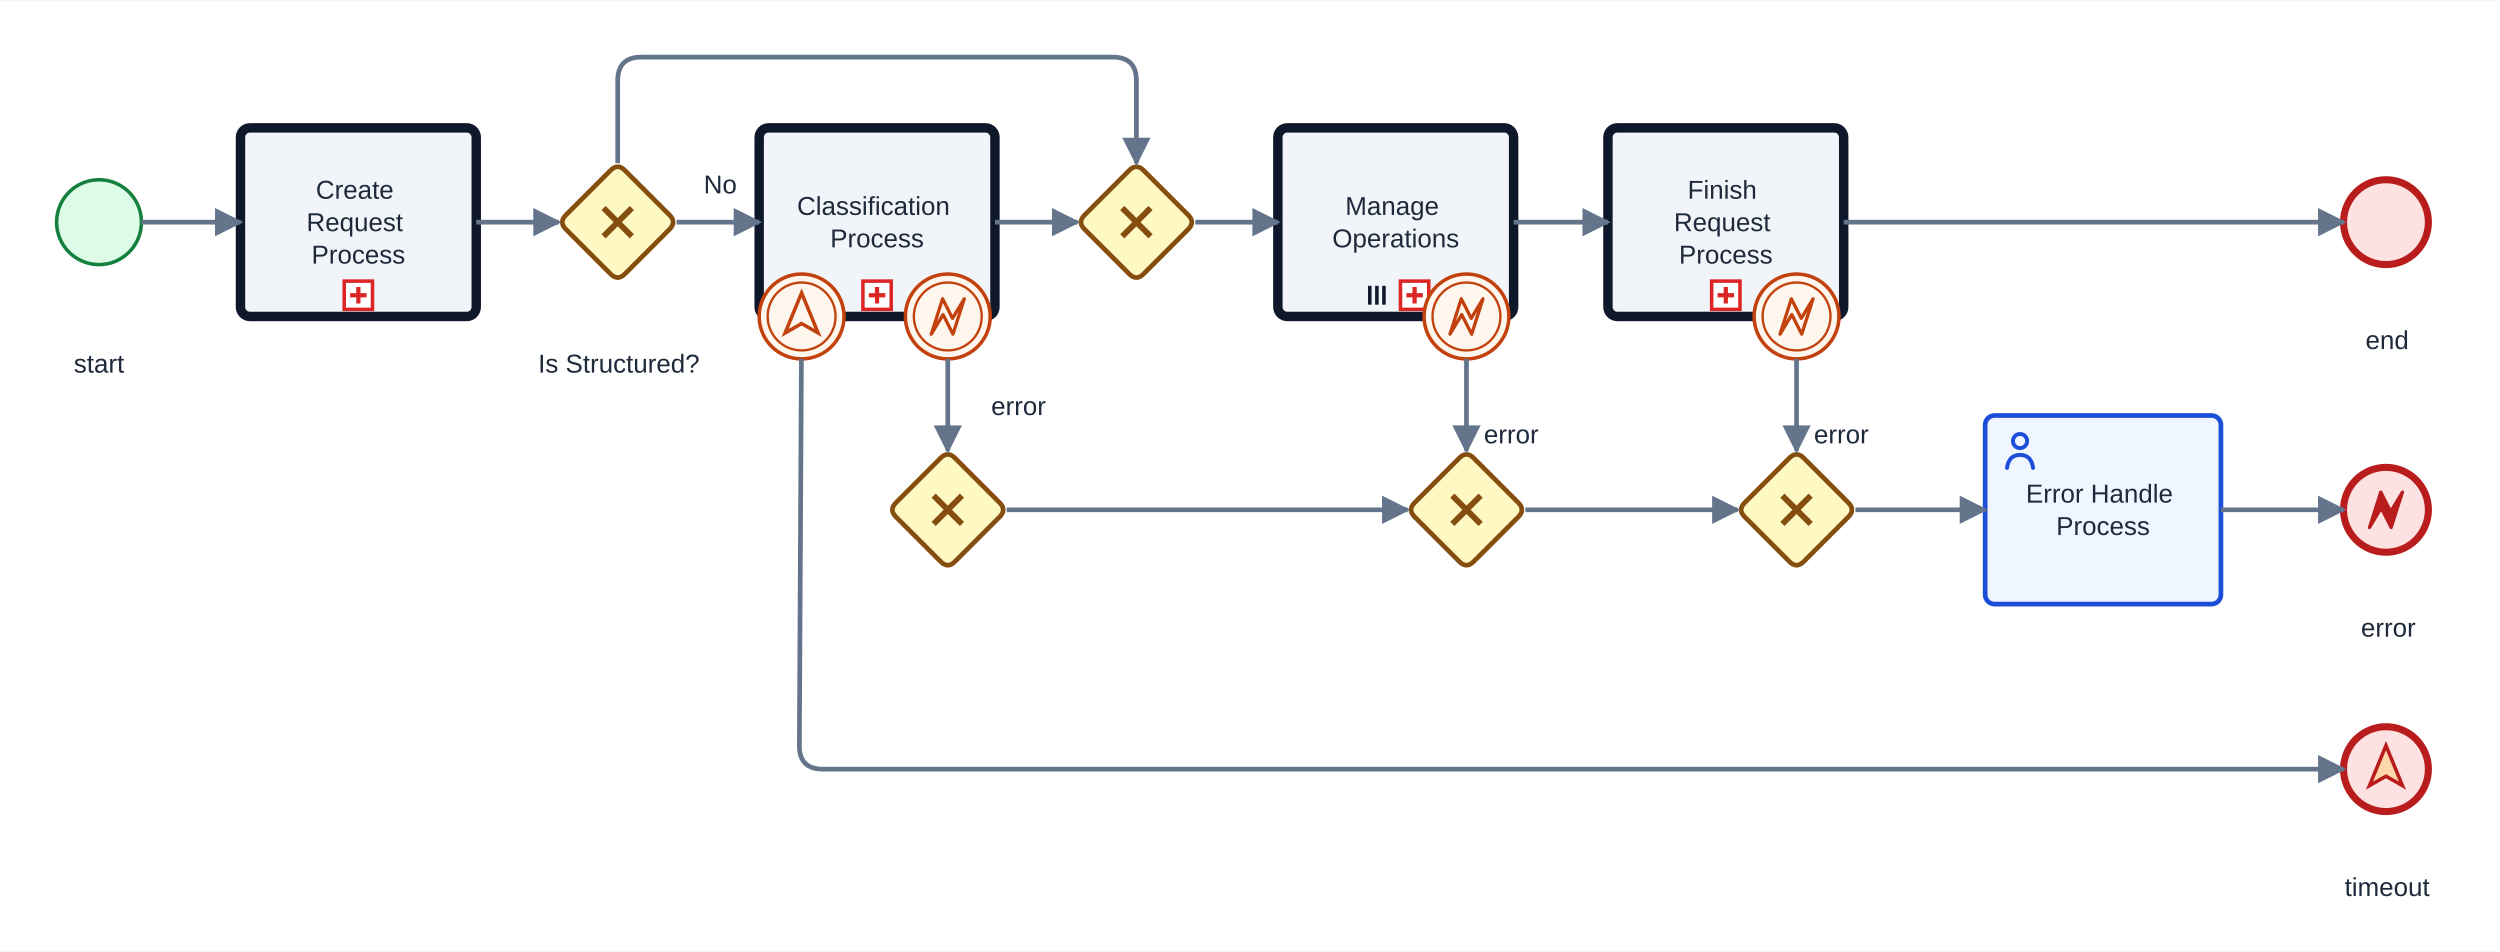
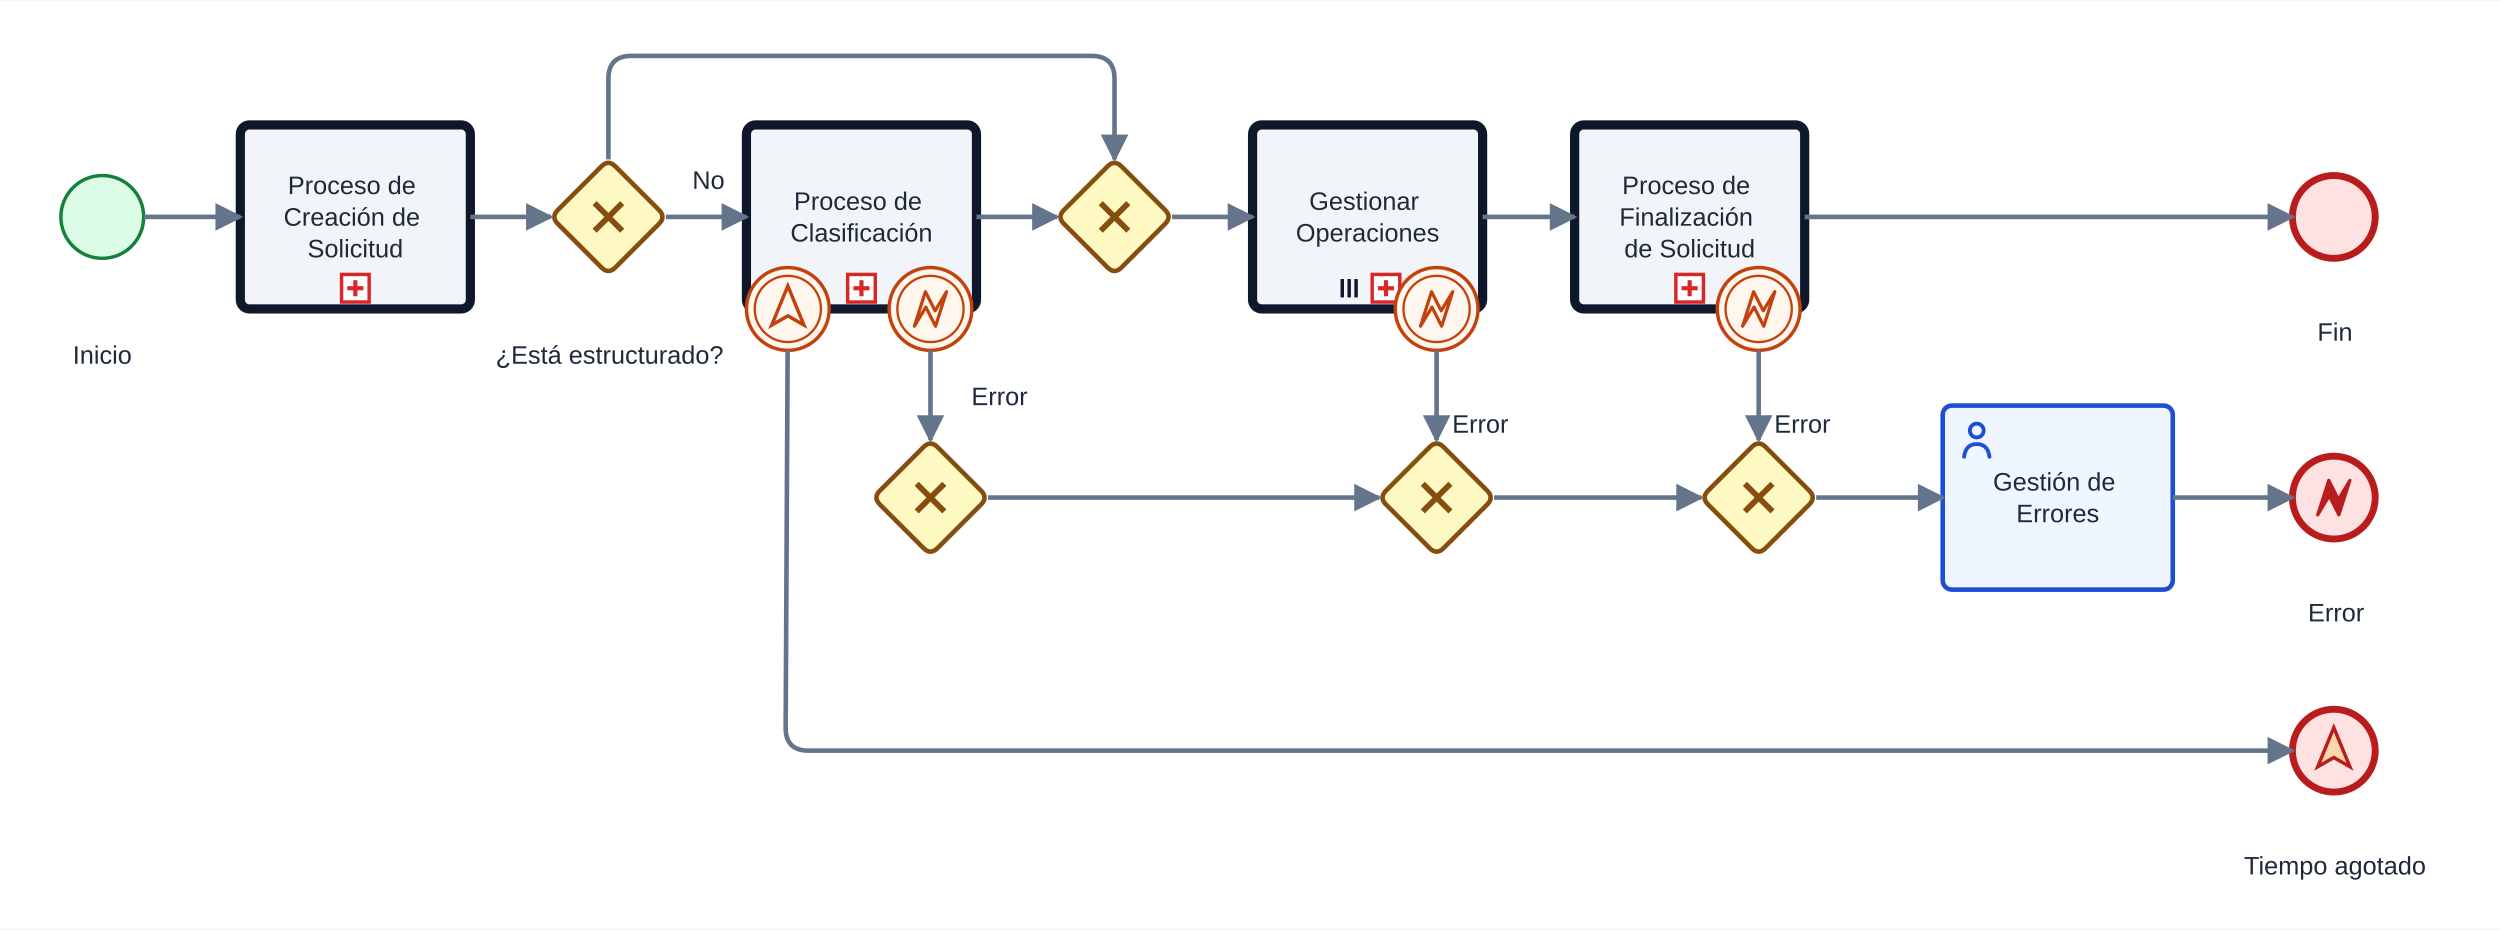
- <svg xmlns="http://www.w3.org/2000/svg" width="1061" height="404" viewBox="168 56 1060.37 403.3">
-   <rect id="bpmn-export-bg" x="168" y="56" width="1060.37" height="403.3" fill="#ffffff" />
+ <svg xmlns="http://www.w3.org/2000/svg" width="1087" height="404" viewBox="165.54 56 1086.7 403.3">
+   <rect id="bpmn-export-bg" x="165.54" y="56" width="1086.7" height="403.3" fill="#ffffff" />
  <style>text{font-family:'Segoe UI', 'Helvetica Neue', Arial, sans-serif;}</style>
  <defs>
    <marker id="arrowhead" viewBox="0 0 10 10" markerWidth="12" markerHeight="12" refX="9" refY="5" orient="auto" markerUnits="userSpaceOnUse">
      <path d="M 0 0 L 10 5 L 0 10 z" fill="var(--bpmn-flow-stroke, #64748b)" />
    </marker>
    <marker id="arrowhead-selected" viewBox="0 0 10 10" markerWidth="12" markerHeight="12" refX="9" refY="5" orient="auto" markerUnits="userSpaceOnUse">
      <path d="M 0 0 L 10 5 L 0 10 z" fill="var(--bpmn-selected-stroke, #4f46e5)" />
    </marker>
    <marker id="open-arrowhead" viewBox="0 0 10 10" markerWidth="12" markerHeight="12" refX="9" refY="5" orient="auto" markerUnits="userSpaceOnUse">
      <path d="M 2 2 L 8 5 L 2 8" fill="none" stroke="var(--bpmn-flow-stroke, #64748b)" stroke-width="2" stroke-linecap="round" stroke-linejoin="round" />
    </marker>
    <marker id="open-arrowhead-selected" viewBox="0 0 10 10" markerWidth="12" markerHeight="12" refX="9" refY="5" orient="auto" markerUnits="userSpaceOnUse">
      <path d="M 2 2 L 8 5 L 2 8" fill="none" stroke="var(--bpmn-selected-stroke, #4f46e5)" stroke-width="2" stroke-linecap="round" stroke-linejoin="round" />
    </marker>
    <marker id="default-flow-slash" viewBox="0 0 12 12" markerWidth="12" markerHeight="12" refX="0" refY="6" orient="auto" markerUnits="userSpaceOnUse">
      <path d="M 5 2 L 9 10" fill="none" stroke="var(--bpmn-flow-stroke, #64748b)" stroke-width="1.75" stroke-linecap="round" />
    </marker>
    <marker id="default-flow-slash-selected" viewBox="0 0 12 12" markerWidth="12" markerHeight="12" refX="0" refY="6" orient="auto" markerUnits="userSpaceOnUse">
      <path d="M 5 2 L 9 10" fill="none" stroke="var(--bpmn-selected-stroke, #4f46e5)" stroke-width="2" stroke-linecap="round" />
    </marker>
    <filter id="selected-element-glow" x="-30%" y="-30%" width="160%" height="160%">
      <feDropShadow dx="0" dy="0" stdDeviation="4.5" flood-color="var(--bpmn-selected-stroke, #4f46e5)" flood-opacity="1" />
    </filter>
  </defs>
  <g transform="translate(192, 132)" class="cursor-move">
    <g class="transition-transform duration-150 ease-out hover:scale-105 " style="transform-box:fill-box;transform-origin:center;transform:scale(1);transition:transform 150ms ease-out">
      <g>
        <circle cx="18" cy="18" r="18" fill="var(--bpmn-start-fill, #dcfce7)" stroke="var(--bpmn-start-stroke, #15803d)" stroke-width="1.5" stroke-dasharray="none" />
      </g>
    </g>
    <text text-anchor="middle" dominant-baseline="central" font-size="11" fill="#1e293b" font-family="'Segoe UI', 'Helvetica Neue', Arial, sans-serif" pointer-events="none">
-       <tspan x="18" y="78">start</tspan>
+       <tspan x="18" y="78">Inicio</tspan>
    </text>
  </g>
  <g transform="translate(1162, 132)" class="cursor-move">
    <g class="transition-transform duration-150 ease-out hover:scale-105 " style="transform-box:fill-box;transform-origin:center;transform:scale(1);transition:transform 150ms ease-out">
      <g>
        <circle cx="18" cy="18" r="18" fill="var(--bpmn-end-fill, #fee2e2)" stroke="var(--bpmn-end-stroke, #b91c1c)" stroke-width="3" />
      </g>
    </g>
    <text text-anchor="middle" dominant-baseline="central" font-size="11" fill="#1e293b" font-family="'Segoe UI', 'Helvetica Neue', Arial, sans-serif" pointer-events="none">
-       <tspan x="18.5" y="68">end</tspan>
+       <tspan x="18.5" y="68">Fin</tspan>
    </text>
  </g>
  <g transform="translate(1162, 254)" class="cursor-move">
    <g class="transition-transform duration-150 ease-out hover:scale-105 " style="transform-box:fill-box;transform-origin:center;transform:scale(1);transition:transform 150ms ease-out">
      <g>
        <circle cx="18" cy="18" r="18" fill="var(--bpmn-end-fill, #fee2e2)" stroke="var(--bpmn-end-stroke, #b91c1c)" stroke-width="3" />
        <path d="M11 25.5L15.8 10.5L20 18.8L25 10.5L20.2 25.5L16 17.2Z" fill="var(--bpmn-end-stroke, #b91c1c)" stroke="var(--bpmn-end-stroke, #b91c1c)" stroke-width="1.4" stroke-linejoin="round" />
      </g>
    </g>
    <text text-anchor="middle" dominant-baseline="central" font-size="11" fill="#1e293b" font-family="'Segoe UI', 'Helvetica Neue', Arial, sans-serif" pointer-events="none">
-       <tspan x="19" y="68">error</tspan>
+       <tspan x="19" y="68">Error</tspan>
    </text>
  </g>
  <g transform="translate(1162, 364)" class="cursor-move">
    <g class="transition-transform duration-150 ease-out hover:scale-105 " style="transform-box:fill-box;transform-origin:center;transform:scale(1);transition:transform 150ms ease-out">
      <g>
        <circle cx="18" cy="18" r="18" fill="var(--bpmn-end-fill, #fee2e2)" stroke="var(--bpmn-end-stroke, #b91c1c)" stroke-width="3" />
        <path d="M18 8L25 25L18 21L11 25Z" fill="var(--bpmn-intermediate-throw-fill, #fed7aa)" stroke="var(--bpmn-end-stroke, #b91c1c)" stroke-width="1.5" />
      </g>
    </g>
    <text text-anchor="middle" dominant-baseline="central" font-size="11" fill="#1e293b" font-family="'Segoe UI', 'Helvetica Neue', Arial, sans-serif" pointer-events="none">
-       <tspan x="18.5" y="68">timeout</tspan>
+       <tspan x="18.5" y="68">Tiempo agotado</tspan>
    </text>
  </g>
  <g transform="translate(625, 125)" class="cursor-move">
    <g class="transition-transform duration-150 ease-out hover:scale-105 " style="transform-box:fill-box;transform-origin:center;transform:scale(1);transition:transform 150ms ease-out">
      <g>
        <path d="       M 28 3       L 47 22       Q 50 25 47 28       L 28 47       Q 25 50 22 47       L 3 28       Q 0 25 3 22       L 22 3       Q 25 0 28 3       Z     " fill="var(--bpmn-gateway-fill, #fef9c3)" stroke="var(--bpmn-gateway-stroke, #854d0e)" stroke-width="2" />
        <g transform="translate(25, 25)">
          <path d="M-6 -6 6 6M6 -6l-12 12" stroke="var(--bpmn-gateway-stroke, #854d0e)" stroke-width="2.5" />
        </g>
      </g>
    </g>
  </g>
  <g transform="translate(405, 125)" class="cursor-move">
    <g class="transition-transform duration-150 ease-out hover:scale-105 " style="transform-box:fill-box;transform-origin:center;transform:scale(1);transition:transform 150ms ease-out">
      <g>
        <path d="       M 28 3       L 47 22       Q 50 25 47 28       L 28 47       Q 25 50 22 47       L 3 28       Q 0 25 3 22       L 22 3       Q 25 0 28 3       Z     " fill="var(--bpmn-gateway-fill, #fef9c3)" stroke="var(--bpmn-gateway-stroke, #854d0e)" stroke-width="2" />
        <g transform="translate(25, 25)">
          <path d="M-6 -6 6 6M6 -6l-12 12" stroke="var(--bpmn-gateway-stroke, #854d0e)" stroke-width="2.5" />
        </g>
      </g>
    </g>
    <text text-anchor="middle" dominant-baseline="central" font-size="11" fill="#1e293b" font-family="'Segoe UI', 'Helvetica Neue', Arial, sans-serif" pointer-events="none">
-       <tspan x="25.5" y="85">Is Structured?</tspan>
+       <tspan x="25.5" y="85">¿Está estructurado?</tspan>
    </text>
  </g>
  <g transform="translate(545, 247)" class="cursor-move">
    <g class="transition-transform duration-150 ease-out hover:scale-105 " style="transform-box:fill-box;transform-origin:center;transform:scale(1);transition:transform 150ms ease-out">
      <g>
        <path d="       M 28 3       L 47 22       Q 50 25 47 28       L 28 47       Q 25 50 22 47       L 3 28       Q 0 25 3 22       L 22 3       Q 25 0 28 3       Z     " fill="var(--bpmn-gateway-fill, #fef9c3)" stroke="var(--bpmn-gateway-stroke, #854d0e)" stroke-width="2" />
        <g transform="translate(25, 25)">
          <path d="M-6 -6 6 6M6 -6l-12 12" stroke="var(--bpmn-gateway-stroke, #854d0e)" stroke-width="2.5" />
        </g>
      </g>
    </g>
  </g>
  <g transform="translate(765, 247)" class="cursor-move">
    <g class="transition-transform duration-150 ease-out hover:scale-105 " style="transform-box:fill-box;transform-origin:center;transform:scale(1);transition:transform 150ms ease-out">
      <g>
        <path d="       M 28 3       L 47 22       Q 50 25 47 28       L 28 47       Q 25 50 22 47       L 3 28       Q 0 25 3 22       L 22 3       Q 25 0 28 3       Z     " fill="var(--bpmn-gateway-fill, #fef9c3)" stroke="var(--bpmn-gateway-stroke, #854d0e)" stroke-width="2" />
        <g transform="translate(25, 25)">
          <path d="M-6 -6 6 6M6 -6l-12 12" stroke="var(--bpmn-gateway-stroke, #854d0e)" stroke-width="2.5" />
        </g>
      </g>
    </g>
  </g>
  <g transform="translate(905, 247)" class="cursor-move">
    <g class="transition-transform duration-150 ease-out hover:scale-105 " style="transform-box:fill-box;transform-origin:center;transform:scale(1);transition:transform 150ms ease-out">
      <g>
        <path d="       M 28 3       L 47 22       Q 50 25 47 28       L 28 47       Q 25 50 22 47       L 3 28       Q 0 25 3 22       L 22 3       Q 25 0 28 3       Z     " fill="var(--bpmn-gateway-fill, #fef9c3)" stroke="var(--bpmn-gateway-stroke, #854d0e)" stroke-width="2" />
        <g transform="translate(25, 25)">
          <path d="M-6 -6 6 6M6 -6l-12 12" stroke="var(--bpmn-gateway-stroke, #854d0e)" stroke-width="2.5" />
        </g>
      </g>
    </g>
  </g>
  <g transform="translate(1010, 232)" class="cursor-move">
    <g class="transition-transform duration-150 ease-out hover:scale-105 " style="transform-box:fill-box;transform-origin:center;transform:scale(1);transition:transform 150ms ease-out">
      <g>
        <rect x="0" y="0" width="100" height="80" rx="4" fill="var(--bpmn-user-fill, #eff6ff)" stroke="var(--bpmn-user-stroke, #1d4ed8)" stroke-width="2" />
        <g transform="translate(4, 4)" class="pointer-events-none">
          <g transform="scale(1.2) translate(1, 1)">
            <circle cx="8" cy="4.7" r="2.5" fill="none" stroke="#1d4ed8" stroke-width="1.4" />
            <path d="M3.4 14.2c.4-3 1.9-4.6 4.6-4.6s4.2 1.6 4.6 4.6" fill="none" stroke="#1d4ed8" stroke-width="1.4" stroke-linecap="round" />
          </g>
        </g>
        <text text-anchor="middle" dominant-baseline="central" font-size="11" fill="#1e293b" font-family="'Segoe UI', 'Helvetica Neue', Arial, sans-serif" pointer-events="none">
-           <tspan x="50" y="33.125">Error Handle</tspan>
-           <tspan x="50" y="46.875">Process</tspan>
+           <tspan x="50" y="33.125">Gestión de</tspan>
+           <tspan x="50" y="46.875">Errores</tspan>
        </text>
      </g>
    </g>
  </g>
  <g transform="translate(490, 110)" class="cursor-move">
    <g class="transition-transform duration-150 ease-out hover:scale-105 " style="transform-box:fill-box;transform-origin:center;transform:scale(1);transition:transform 150ms ease-out">
      <g>
        <rect x="0" y="0" width="100" height="80" rx="4" fill="var(--bpmn-call-fill, #f1f5f9)" stroke="var(--bpmn-call-stroke, #0f172a)" stroke-width="4" />
        <g transform="translate(44, 65)" class="pointer-events-none">
          <rect x="-4" y="-4" width="20" height="20" fill="transparent" />
          <rect width="12" height="12" stroke="var(--bpmn-expand-unavailable, #dc2626)" stroke-width="1.5" fill="var(--bpmn-marker-bg, #ffffff)" />
          <path d="M6 2.5 V9.5 M2.5 6 H9.5" stroke="var(--bpmn-expand-unavailable, #dc2626)" stroke-width="1.8" />
        </g>
        <g transform="translate(6, 6)" class="pointer-events-none" />
        <text text-anchor="middle" dominant-baseline="central" font-size="11" fill="#1e293b" font-family="'Segoe UI', 'Helvetica Neue', Arial, sans-serif" pointer-events="none">
-           <tspan x="50" y="33.125">Classification</tspan>
-           <tspan x="50" y="46.875">Process</tspan>
+           <tspan x="50" y="33.125">Proceso de</tspan>
+           <tspan x="50" y="46.875">Clasificación</tspan>
        </text>
      </g>
    </g>
  </g>
  <g transform="translate(270, 110)" class="cursor-move">
    <g class="transition-transform duration-150 ease-out hover:scale-105 " style="transform-box:fill-box;transform-origin:center;transform:scale(1);transition:transform 150ms ease-out">
      <g>
        <rect x="0" y="0" width="100" height="80" rx="4" fill="var(--bpmn-call-fill, #f1f5f9)" stroke="var(--bpmn-call-stroke, #0f172a)" stroke-width="4" />
        <g transform="translate(44, 65)" class="pointer-events-none">
          <rect x="-4" y="-4" width="20" height="20" fill="transparent" />
          <rect width="12" height="12" stroke="var(--bpmn-expand-unavailable, #dc2626)" stroke-width="1.5" fill="var(--bpmn-marker-bg, #ffffff)" />
          <path d="M6 2.5 V9.5 M2.5 6 H9.5" stroke="var(--bpmn-expand-unavailable, #dc2626)" stroke-width="1.8" />
        </g>
        <g transform="translate(6, 6)" class="pointer-events-none" />
        <text text-anchor="middle" dominant-baseline="central" font-size="11" fill="#1e293b" font-family="'Segoe UI', 'Helvetica Neue', Arial, sans-serif" pointer-events="none">
-           <tspan x="50" y="26.25">Create</tspan>
-           <tspan x="50" y="40">Request</tspan>
-           <tspan x="50" y="53.75">Process</tspan>
+           <tspan x="50" y="26.25">Proceso de</tspan>
+           <tspan x="50" y="40">Creación de</tspan>
+           <tspan x="50" y="53.75">Solicitud</tspan>
        </text>
      </g>
    </g>
  </g>
  <g transform="translate(850, 110)" class="cursor-move">
    <g class="transition-transform duration-150 ease-out hover:scale-105 " style="transform-box:fill-box;transform-origin:center;transform:scale(1);transition:transform 150ms ease-out">
      <g>
        <rect x="0" y="0" width="100" height="80" rx="4" fill="var(--bpmn-call-fill, #f1f5f9)" stroke="var(--bpmn-call-stroke, #0f172a)" stroke-width="4" />
        <g transform="translate(44, 65)" class="pointer-events-none">
          <rect x="-4" y="-4" width="20" height="20" fill="transparent" />
          <rect width="12" height="12" stroke="var(--bpmn-expand-unavailable, #dc2626)" stroke-width="1.5" fill="var(--bpmn-marker-bg, #ffffff)" />
          <path d="M6 2.5 V9.5 M2.5 6 H9.5" stroke="var(--bpmn-expand-unavailable, #dc2626)" stroke-width="1.8" />
        </g>
        <g transform="translate(6, 6)" class="pointer-events-none" />
        <text text-anchor="middle" dominant-baseline="central" font-size="11" fill="#1e293b" font-family="'Segoe UI', 'Helvetica Neue', Arial, sans-serif" pointer-events="none">
-           <tspan x="50" y="26.25">Finish</tspan>
-           <tspan x="50" y="40">Request</tspan>
-           <tspan x="50" y="53.75">Process</tspan>
+           <tspan x="50" y="26.25">Proceso de</tspan>
+           <tspan x="50" y="40">Finalización</tspan>
+           <tspan x="50" y="53.75">de Solicitud</tspan>
        </text>
      </g>
    </g>
  </g>
  <g transform="translate(710, 110)" class="cursor-move">
    <g class="transition-transform duration-150 ease-out hover:scale-105 " style="transform-box:fill-box;transform-origin:center;transform:scale(1);transition:transform 150ms ease-out">
      <g>
        <rect x="0" y="0" width="100" height="80" rx="4" fill="var(--bpmn-call-fill, #f1f5f9)" stroke="var(--bpmn-call-stroke, #0f172a)" stroke-width="4" />
        <g transform="translate(42, 71)" class="pointer-events-none">
          <path d="M-3 -4v8M0 -4v8M3 -4v8" stroke="var(--bpmn-call-stroke, #0f172a)" stroke-width="1.5" />
        </g>
        <g transform="translate(52, 65)" class="pointer-events-none">
          <rect x="-4" y="-4" width="20" height="20" fill="transparent" />
          <rect width="12" height="12" stroke="var(--bpmn-expand-unavailable, #dc2626)" stroke-width="1.5" fill="var(--bpmn-marker-bg, #ffffff)" />
          <path d="M6 2.5 V9.5 M2.5 6 H9.5" stroke="var(--bpmn-expand-unavailable, #dc2626)" stroke-width="1.8" />
        </g>
        <g transform="translate(6, 6)" class="pointer-events-none" />
        <text text-anchor="middle" dominant-baseline="central" font-size="11" fill="#1e293b" font-family="'Segoe UI', 'Helvetica Neue', Arial, sans-serif" pointer-events="none">
-           <tspan x="50" y="33.125">Manage</tspan>
-           <tspan x="50" y="46.875">Operations</tspan>
+           <tspan x="50" y="33.125">Gestionar</tspan>
+           <tspan x="50" y="46.875">Operaciones</tspan>
        </text>
      </g>
    </g>
  </g>
  <g transform="translate(552, 172)" class="cursor-move">
    <g class="transition-transform duration-150 ease-out hover:scale-105 " style="transform-box:fill-box;transform-origin:center;transform:scale(1);transition:transform 150ms ease-out">
      <g>
        <circle cx="18" cy="18" r="18" fill="var(--bpmn-intermediate-fill, #fff7ed)" stroke="var(--bpmn-intermediate-stroke, #c2410c)" stroke-width="1.5" stroke-dasharray="none" />
        <circle cx="18" cy="18" r="14.4" fill="none" stroke="var(--bpmn-intermediate-stroke, #c2410c)" stroke-width="1" stroke-dasharray="none" />
        <path d="M11 25.5L15.8 10.5L20 18.8L25 10.5L20.2 25.5L16 17.2Z" fill="none" stroke="var(--bpmn-intermediate-stroke, #c2410c)" stroke-width="1.4" stroke-linejoin="round" />
      </g>
    </g>
    <text text-anchor="middle" dominant-baseline="central" font-size="11" fill="#1e293b" font-family="'Segoe UI', 'Helvetica Neue', Arial, sans-serif" pointer-events="none">
-       <tspan x="48" y="56">error</tspan>
+       <tspan x="48" y="56">Error</tspan>
    </text>
  </g>
  <g transform="translate(912, 172)" class="cursor-move">
    <g class="transition-transform duration-150 ease-out hover:scale-105 " style="transform-box:fill-box;transform-origin:center;transform:scale(1);transition:transform 150ms ease-out">
      <g>
        <circle cx="18" cy="18" r="18" fill="var(--bpmn-intermediate-fill, #fff7ed)" stroke="var(--bpmn-intermediate-stroke, #c2410c)" stroke-width="1.5" stroke-dasharray="none" />
        <circle cx="18" cy="18" r="14.4" fill="none" stroke="var(--bpmn-intermediate-stroke, #c2410c)" stroke-width="1" stroke-dasharray="none" />
        <path d="M11 25.5L15.8 10.5L20 18.8L25 10.5L20.2 25.5L16 17.2Z" fill="none" stroke="var(--bpmn-intermediate-stroke, #c2410c)" stroke-width="1.4" stroke-linejoin="round" />
      </g>
    </g>
    <text text-anchor="middle" dominant-baseline="central" font-size="11" fill="#1e293b" font-family="'Segoe UI', 'Helvetica Neue', Arial, sans-serif" pointer-events="none">
-       <tspan x="37" y="68">error</tspan>
+       <tspan x="37" y="68">Error</tspan>
    </text>
  </g>
  <g transform="translate(772, 172)" class="cursor-move">
    <g class="transition-transform duration-150 ease-out hover:scale-105 " style="transform-box:fill-box;transform-origin:center;transform:scale(1);transition:transform 150ms ease-out">
      <g>
        <circle cx="18" cy="18" r="18" fill="var(--bpmn-intermediate-fill, #fff7ed)" stroke="var(--bpmn-intermediate-stroke, #c2410c)" stroke-width="1.5" stroke-dasharray="none" />
        <circle cx="18" cy="18" r="14.4" fill="none" stroke="var(--bpmn-intermediate-stroke, #c2410c)" stroke-width="1" stroke-dasharray="none" />
        <path d="M11 25.5L15.8 10.5L20 18.8L25 10.5L20.2 25.5L16 17.2Z" fill="none" stroke="var(--bpmn-intermediate-stroke, #c2410c)" stroke-width="1.4" stroke-linejoin="round" />
      </g>
    </g>
    <text text-anchor="middle" dominant-baseline="central" font-size="11" fill="#1e293b" font-family="'Segoe UI', 'Helvetica Neue', Arial, sans-serif" pointer-events="none">
-       <tspan x="37" y="68">error</tspan>
+       <tspan x="37" y="68">Error</tspan>
    </text>
  </g>
  <g transform="translate(490, 172)" class="cursor-move">
    <g class="transition-transform duration-150 ease-out hover:scale-105 " style="transform-box:fill-box;transform-origin:center;transform:scale(1);transition:transform 150ms ease-out">
      <g>
        <circle cx="18" cy="18" r="18" fill="var(--bpmn-intermediate-fill, #fff7ed)" stroke="var(--bpmn-intermediate-stroke, #c2410c)" stroke-width="1.5" stroke-dasharray="none" />
        <circle cx="18" cy="18" r="14.4" fill="none" stroke="var(--bpmn-intermediate-stroke, #c2410c)" stroke-width="1" stroke-dasharray="none" />
        <path d="M18 8L25 25L18 21L11 25Z" fill="none" stroke="var(--bpmn-intermediate-stroke, #c2410c)" stroke-width="1.5" />
      </g>
    </g>
  </g>
  <g class="cursor-pointer group">
    <path d="M 455 150 L 490 150" stroke="transparent" stroke-width="15" fill="none" style="transition:d 150ms ease-out" />
    <path d="M 455 150 L 490 150" stroke="var(--bpmn-flow-stroke, #64748b)" stroke-width="2" fill="none" marker-end="url(#arrowhead)" stroke-linejoin="round" style="transition:d 150ms ease-out" />
    <g transform="translate(473.5, 134)">
      <text text-anchor="middle" dominant-baseline="central" font-size="11" fill="#1e293b" font-family="'Segoe UI', 'Helvetica Neue', Arial, sans-serif" pointer-events="none">
        <tspan x="0" y="0">No</tspan>
      </text>
    </g>
  </g>
  <g class="cursor-pointer group">
    <path d="M 590 150 L 625 150" stroke="transparent" stroke-width="15" fill="none" style="transition:d 150ms ease-out" />
    <path d="M 590 150 L 625 150" stroke="var(--bpmn-flow-stroke, #64748b)" stroke-width="2" fill="none" marker-end="url(#arrowhead)" stroke-linejoin="round" style="transition:d 150ms ease-out" />
  </g>
  <g class="cursor-pointer group">
    <path d="M 370 150 L 405 150" stroke="transparent" stroke-width="15" fill="none" style="transition:d 150ms ease-out" />
    <path d="M 370 150 L 405 150" stroke="var(--bpmn-flow-stroke, #64748b)" stroke-width="2" fill="none" marker-end="url(#arrowhead)" stroke-linejoin="round" style="transition:d 150ms ease-out" />
  </g>
  <g class="cursor-pointer group">
    <path d="M 950 150 L 1162 150" stroke="transparent" stroke-width="15" fill="none" style="transition:d 150ms ease-out" />
    <path d="M 950 150 L 1162 150" stroke="var(--bpmn-flow-stroke, #64748b)" stroke-width="2" fill="none" marker-end="url(#arrowhead)" stroke-linejoin="round" style="transition:d 150ms ease-out" />
  </g>
  <g class="cursor-pointer group">
    <path d="M 1110 272 L 1162 272" stroke="transparent" stroke-width="15" fill="none" style="transition:d 150ms ease-out" />
    <path d="M 1110 272 L 1162 272" stroke="var(--bpmn-flow-stroke, #64748b)" stroke-width="2" fill="none" marker-end="url(#arrowhead)" stroke-linejoin="round" style="transition:d 150ms ease-out" />
  </g>
  <g class="cursor-pointer group">
    <path d="M 955 272 L 1010 272" stroke="transparent" stroke-width="15" fill="none" style="transition:d 150ms ease-out" />
    <path d="M 955 272 L 1010 272" stroke="var(--bpmn-flow-stroke, #64748b)" stroke-width="2" fill="none" marker-end="url(#arrowhead)" stroke-linejoin="round" style="transition:d 150ms ease-out" />
  </g>
  <g class="cursor-pointer group">
    <path d="M 810 150 L 850 150" stroke="transparent" stroke-width="15" fill="none" style="transition:d 150ms ease-out" />
    <path d="M 810 150 L 850 150" stroke="var(--bpmn-flow-stroke, #64748b)" stroke-width="2" fill="none" marker-end="url(#arrowhead)" stroke-linejoin="round" style="transition:d 150ms ease-out" />
  </g>
  <g class="cursor-pointer group">
    <path d="M 675 150 L 710 150" stroke="transparent" stroke-width="15" fill="none" style="transition:d 150ms ease-out" />
    <path d="M 675 150 L 710 150" stroke="var(--bpmn-flow-stroke, #64748b)" stroke-width="2" fill="none" marker-end="url(#arrowhead)" stroke-linejoin="round" style="transition:d 150ms ease-out" />
  </g>
  <g class="cursor-pointer group">
    <path d="M 507.906 208 L 507.052 372 Q 507 382 517 382 L 1162 382" stroke="transparent" stroke-width="15" fill="none" style="transition:d 150ms ease-out" />
    <path d="M 507.906 208 L 507.052 372 Q 507 382 517 382 L 1162 382" stroke="var(--bpmn-flow-stroke, #64748b)" stroke-width="2" fill="none" marker-end="url(#arrowhead)" stroke-linejoin="round" style="transition:d 150ms ease-out" />
  </g>
  <g class="cursor-pointer group">
    <path d="M 595 272 L 765 272" stroke="transparent" stroke-width="15" fill="none" style="transition:d 150ms ease-out" />
    <path d="M 595 272 L 765 272" stroke="var(--bpmn-flow-stroke, #64748b)" stroke-width="2" fill="none" marker-end="url(#arrowhead)" stroke-linejoin="round" style="transition:d 150ms ease-out" />
  </g>
  <g class="cursor-pointer group">
    <path d="M 790 208 L 790 247" stroke="transparent" stroke-width="15" fill="none" style="transition:d 150ms ease-out" />
    <path d="M 790 208 L 790 247" stroke="var(--bpmn-flow-stroke, #64748b)" stroke-width="2" fill="none" marker-end="url(#arrowhead)" stroke-linejoin="round" style="transition:d 150ms ease-out" />
  </g>
  <g class="cursor-pointer group">
    <path d="M 815 272 L 905 272" stroke="transparent" stroke-width="15" fill="none" style="transition:d 150ms ease-out" />
    <path d="M 815 272 L 905 272" stroke="var(--bpmn-flow-stroke, #64748b)" stroke-width="2" fill="none" marker-end="url(#arrowhead)" stroke-linejoin="round" style="transition:d 150ms ease-out" />
  </g>
  <g class="cursor-pointer group">
    <path d="M 930 208 L 930 247" stroke="transparent" stroke-width="15" fill="none" style="transition:d 150ms ease-out" />
    <path d="M 930 208 L 930 247" stroke="var(--bpmn-flow-stroke, #64748b)" stroke-width="2" fill="none" marker-end="url(#arrowhead)" stroke-linejoin="round" style="transition:d 150ms ease-out" />
  </g>
  <g class="cursor-pointer group">
    <path d="M 570 208 L 570 247" stroke="transparent" stroke-width="15" fill="none" style="transition:d 150ms ease-out" />
    <path d="M 570 208 L 570 247" stroke="var(--bpmn-flow-stroke, #64748b)" stroke-width="2" fill="none" marker-end="url(#arrowhead)" stroke-linejoin="round" style="transition:d 150ms ease-out" />
  </g>
  <g class="cursor-pointer group">
    <path d="M 430 125 L 430 90 Q 430 80 440 80 L 640 80 Q 650 80 650 90 L 650 125" stroke="transparent" stroke-width="15" fill="none" style="transition:d 150ms ease-out" />
    <path d="M 430 125 L 430 90 Q 430 80 440 80 L 640 80 Q 650 80 650 90 L 650 125" stroke="var(--bpmn-flow-stroke, #64748b)" stroke-width="2" fill="none" marker-end="url(#arrowhead)" stroke-linejoin="round" style="transition:d 150ms ease-out" />
  </g>
  <g class="cursor-pointer group">
    <path d="M 228 150 L 270 150" stroke="transparent" stroke-width="15" fill="none" style="transition:d 150ms ease-out" />
    <path d="M 228 150 L 270 150" stroke="var(--bpmn-flow-stroke, #64748b)" stroke-width="2" fill="none" marker-end="url(#arrowhead)" stroke-linejoin="round" style="transition:d 150ms ease-out" />
  </g>
</svg>
